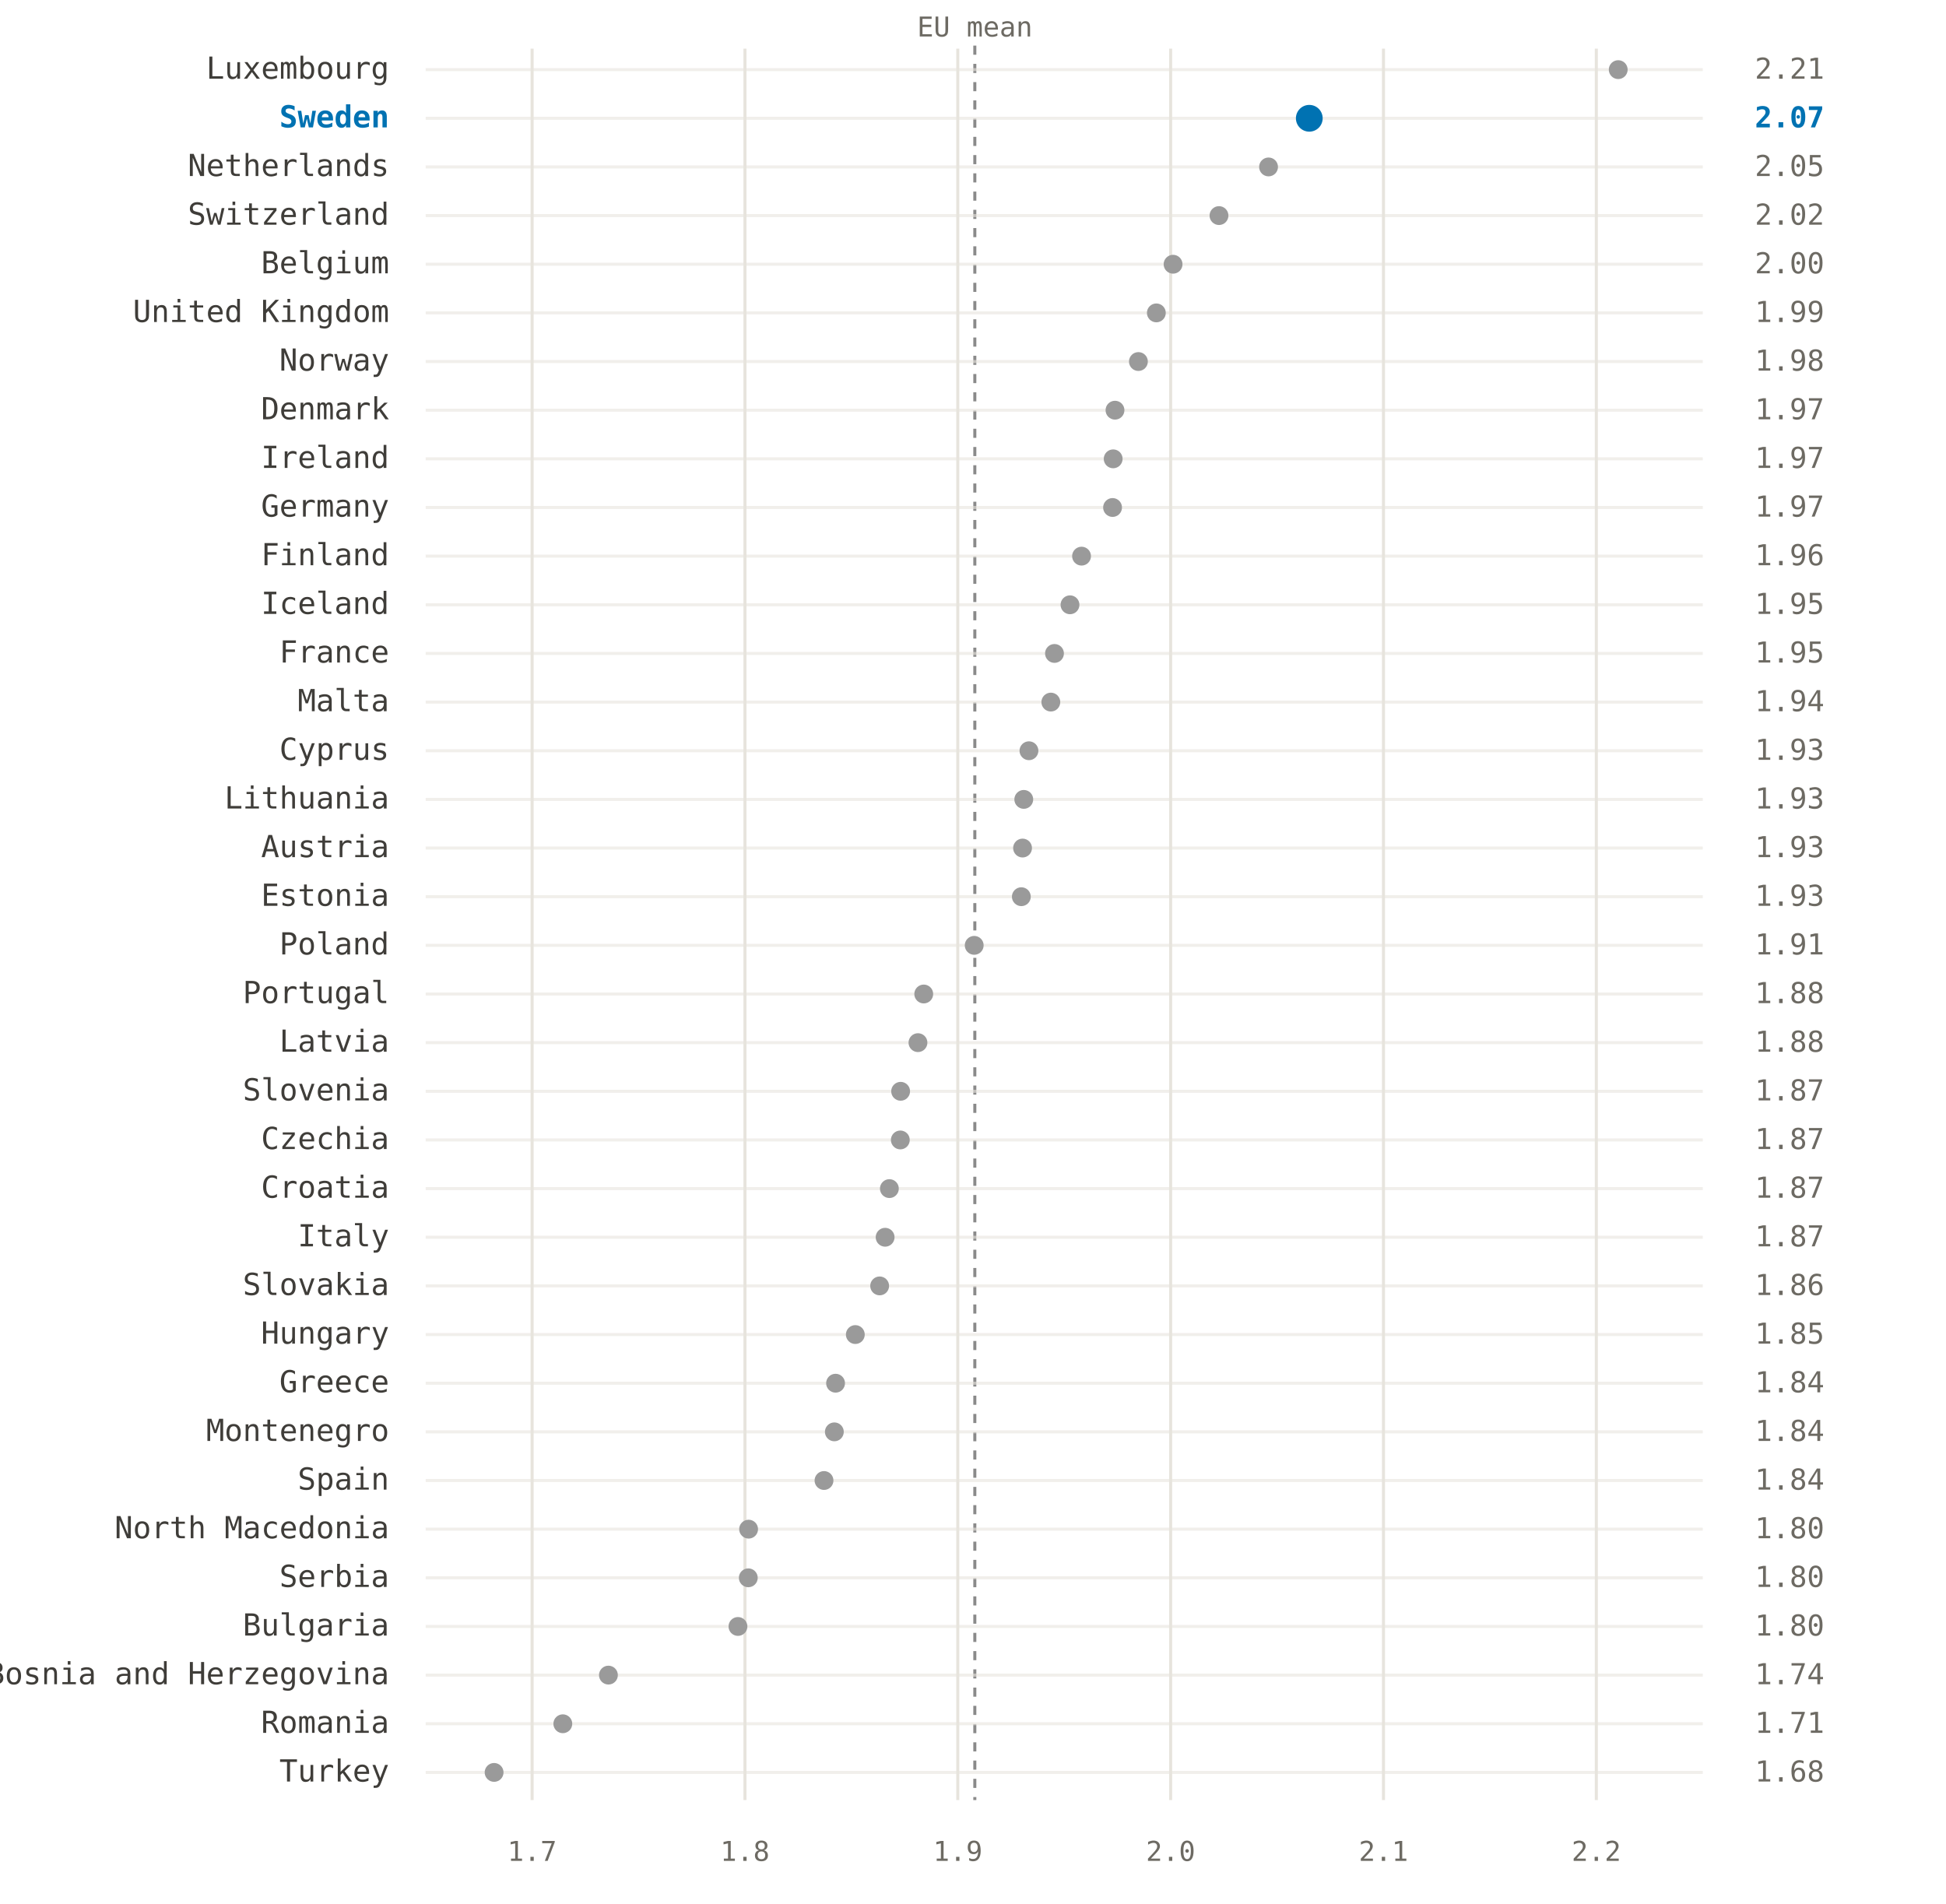
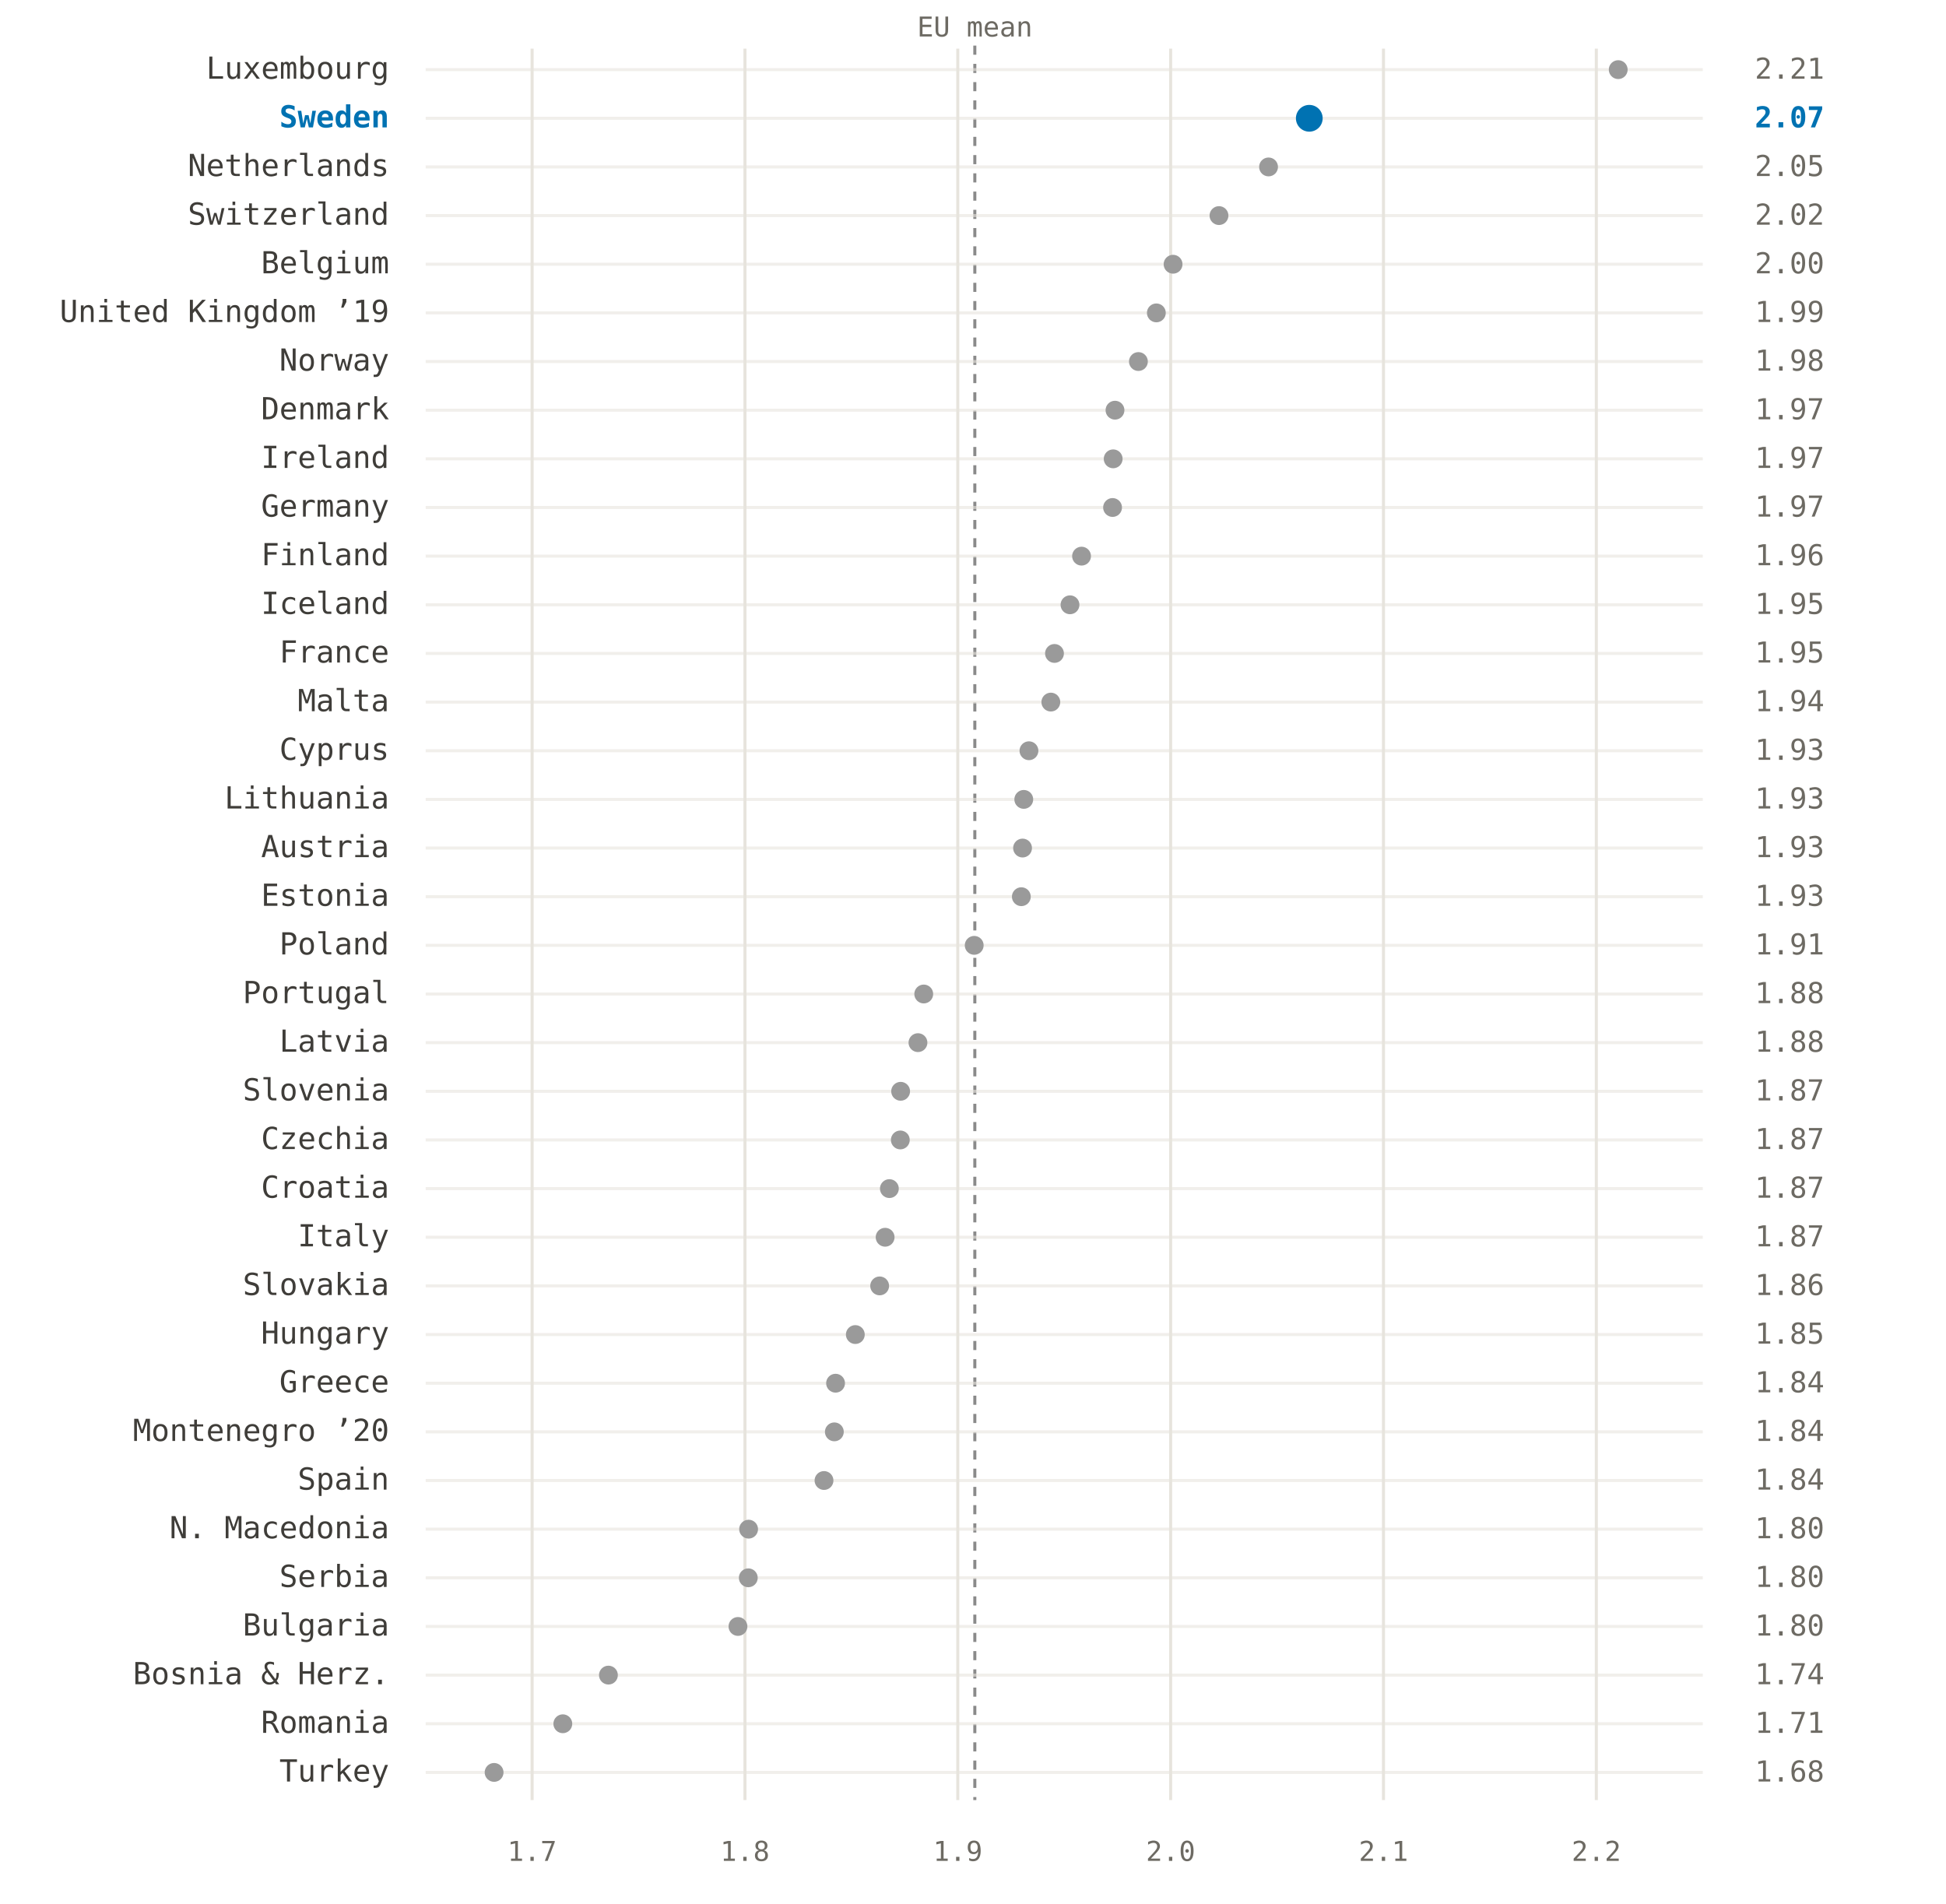
- <svg xmlns="http://www.w3.org/2000/svg" class="dotplot" viewBox="0 0 640 626" role="img" aria-label="Ranked dot plot of employment-weighted AI exposure by country, 36 countries, Sweden highlighted">
-   <style>.dotplot{font-family:ui-monospace,Menlo,monospace}.grid,.rowguide{stroke:#e7e4dd}.rowguide{opacity:.6}.meanline{stroke:#8a8a8a;stroke-dasharray:3 3}.meanlab,.tick{fill:#6d6a63;font-size:9px}.dname{fill:#3f3d39;font-size:10px}.dname.se{fill:#0072b2;font-weight:700}.dot{fill:#9a9a9a}.dot.se{fill:#0072b2}.dval{fill:#6d6a63;font-size:9.5px}.dval.se{fill:#0072b2;font-weight:700}</style>
+ <svg xmlns="http://www.w3.org/2000/svg" class="rankchart dotplot" viewBox="0 0 640 626" role="img" aria-label="Ranked dot plot of employment-weighted AI exposure by country, 36 countries, Sweden highlighted">
+   <style>.rankchart{font-family:ui-monospace,Menlo,monospace}.grid,.rowguide{stroke:#e7e4dd}.rowguide{opacity:.6}.meanline{stroke:#8a8a8a;stroke-dasharray:3 3}.meanlab,.tick{fill:#6d6a63;font-size:9px}.dname{fill:#3f3d39;font-size:10px}.dname.se{fill:#0072b2;font-weight:700}.dot{fill:#9a9a9a}.dot.se{fill:#0072b2}.bar{fill:#9a9a9a}.bar.se{fill:#0072b2}.dval{fill:#6d6a63;font-size:9.5px}.dval.se{fill:#0072b2;font-weight:700}</style>
  <line class="grid" x1="175.0" y1="16" x2="175.0" y2="592" />
  <text class="tick" x="175.0" y="612" text-anchor="middle">1.7</text>
  <line class="grid" x1="245.0" y1="16" x2="245.0" y2="592" />
  <text class="tick" x="245.0" y="612" text-anchor="middle">1.8</text>
  <line class="grid" x1="315.0" y1="16" x2="315.0" y2="592" />
  <text class="tick" x="315.0" y="612" text-anchor="middle">1.9</text>
  <line class="grid" x1="385.0" y1="16" x2="385.0" y2="592" />
  <text class="tick" x="385.0" y="612" text-anchor="middle">2.0</text>
  <line class="grid" x1="455.0" y1="16" x2="455.0" y2="592" />
  <text class="tick" x="455.0" y="612" text-anchor="middle">2.1</text>
  <line class="grid" x1="525.0" y1="16" x2="525.0" y2="592" />
  <text class="tick" x="525.0" y="612" text-anchor="middle">2.2</text>
  <line class="meanline" x1="320.6" y1="15" x2="320.6" y2="592" />
  <text class="meanlab" x="320.6" y="12" text-anchor="middle">EU mean</text>
  <line class="rowguide" x1="140" y1="22.9" x2="560" y2="22.9" />
  <text class="dname" x="128" y="25.9" text-anchor="end">Luxembourg</text>
  <circle class="dot" cx="532.2" cy="22.9" r="3.1" />
  <text class="dval" x="600" y="25.9" text-anchor="end">2.21</text>
  <line class="rowguide" x1="140" y1="38.9" x2="560" y2="38.9" />
  <text class="dname se" x="128" y="41.9" text-anchor="end">Sweden</text>
  <circle class="dot se" cx="430.6" cy="38.9" r="4.4" />
  <text class="dval se" x="600" y="41.9" text-anchor="end">2.07</text>
  <line class="rowguide" x1="140" y1="54.9" x2="560" y2="54.9" />
  <text class="dname" x="128" y="57.9" text-anchor="end">Netherlands</text>
  <circle class="dot" cx="417.2" cy="54.9" r="3.1" />
  <text class="dval" x="600" y="57.9" text-anchor="end">2.05</text>
  <line class="rowguide" x1="140" y1="70.9" x2="560" y2="70.9" />
  <text class="dname" x="128" y="73.9" text-anchor="end">Switzerland</text>
  <circle class="dot" cx="400.9" cy="70.9" r="3.1" />
  <text class="dval" x="600" y="73.9" text-anchor="end">2.02</text>
  <line class="rowguide" x1="140" y1="86.9" x2="560" y2="86.9" />
  <text class="dname" x="128" y="89.9" text-anchor="end">Belgium</text>
  <circle class="dot" cx="385.8" cy="86.9" r="3.1" />
  <text class="dval" x="600" y="89.9" text-anchor="end">2.00</text>
  <line class="rowguide" x1="140" y1="102.9" x2="560" y2="102.9" />
-   <text class="dname" x="128" y="105.9" text-anchor="end">United Kingdom</text>
+   <text class="dname" x="128" y="105.9" text-anchor="end">United Kingdom ’19</text>
  <circle class="dot" cx="380.3" cy="102.9" r="3.1" />
  <text class="dval" x="600" y="105.9" text-anchor="end">1.99</text>
  <line class="rowguide" x1="140" y1="118.9" x2="560" y2="118.9" />
  <text class="dname" x="128" y="121.9" text-anchor="end">Norway</text>
  <circle class="dot" cx="374.4" cy="118.9" r="3.1" />
  <text class="dval" x="600" y="121.9" text-anchor="end">1.98</text>
  <line class="rowguide" x1="140" y1="134.9" x2="560" y2="134.9" />
  <text class="dname" x="128" y="137.9" text-anchor="end">Denmark</text>
  <circle class="dot" cx="366.7" cy="134.9" r="3.1" />
  <text class="dval" x="600" y="137.9" text-anchor="end">1.97</text>
  <line class="rowguide" x1="140" y1="150.9" x2="560" y2="150.9" />
  <text class="dname" x="128" y="153.9" text-anchor="end">Ireland</text>
  <circle class="dot" cx="366.1" cy="150.9" r="3.1" />
  <text class="dval" x="600" y="153.9" text-anchor="end">1.97</text>
  <line class="rowguide" x1="140" y1="166.9" x2="560" y2="166.9" />
  <text class="dname" x="128" y="169.9" text-anchor="end">Germany</text>
  <circle class="dot" cx="365.9" cy="166.9" r="3.1" />
  <text class="dval" x="600" y="169.9" text-anchor="end">1.97</text>
  <line class="rowguide" x1="140" y1="182.9" x2="560" y2="182.9" />
  <text class="dname" x="128" y="185.9" text-anchor="end">Finland</text>
  <circle class="dot" cx="355.7" cy="182.9" r="3.1" />
  <text class="dval" x="600" y="185.9" text-anchor="end">1.96</text>
  <line class="rowguide" x1="140" y1="198.9" x2="560" y2="198.9" />
  <text class="dname" x="128" y="201.9" text-anchor="end">Iceland</text>
  <circle class="dot" cx="351.9" cy="198.9" r="3.1" />
  <text class="dval" x="600" y="201.9" text-anchor="end">1.95</text>
  <line class="rowguide" x1="140" y1="214.9" x2="560" y2="214.9" />
  <text class="dname" x="128" y="217.9" text-anchor="end">France</text>
  <circle class="dot" cx="346.8" cy="214.9" r="3.1" />
  <text class="dval" x="600" y="217.9" text-anchor="end">1.95</text>
  <line class="rowguide" x1="140" y1="230.9" x2="560" y2="230.9" />
  <text class="dname" x="128" y="233.9" text-anchor="end">Malta</text>
  <circle class="dot" cx="345.6" cy="230.9" r="3.1" />
  <text class="dval" x="600" y="233.9" text-anchor="end">1.94</text>
  <line class="rowguide" x1="140" y1="246.9" x2="560" y2="246.9" />
  <text class="dname" x="128" y="249.9" text-anchor="end">Cyprus</text>
  <circle class="dot" cx="338.4" cy="246.9" r="3.1" />
  <text class="dval" x="600" y="249.9" text-anchor="end">1.93</text>
  <line class="rowguide" x1="140" y1="262.9" x2="560" y2="262.9" />
  <text class="dname" x="128" y="265.9" text-anchor="end">Lithuania</text>
  <circle class="dot" cx="336.7" cy="262.9" r="3.1" />
  <text class="dval" x="600" y="265.9" text-anchor="end">1.93</text>
  <line class="rowguide" x1="140" y1="278.9" x2="560" y2="278.9" />
  <text class="dname" x="128" y="281.9" text-anchor="end">Austria</text>
  <circle class="dot" cx="336.3" cy="278.9" r="3.1" />
  <text class="dval" x="600" y="281.9" text-anchor="end">1.93</text>
  <line class="rowguide" x1="140" y1="294.9" x2="560" y2="294.9" />
  <text class="dname" x="128" y="297.9" text-anchor="end">Estonia</text>
  <circle class="dot" cx="335.9" cy="294.9" r="3.1" />
  <text class="dval" x="600" y="297.9" text-anchor="end">1.93</text>
  <line class="rowguide" x1="140" y1="310.9" x2="560" y2="310.9" />
  <text class="dname" x="128" y="313.9" text-anchor="end">Poland</text>
  <circle class="dot" cx="320.4" cy="310.9" r="3.1" />
  <text class="dval" x="600" y="313.9" text-anchor="end">1.91</text>
  <line class="rowguide" x1="140" y1="326.9" x2="560" y2="326.9" />
  <text class="dname" x="128" y="329.9" text-anchor="end">Portugal</text>
  <circle class="dot" cx="303.8" cy="326.9" r="3.1" />
  <text class="dval" x="600" y="329.9" text-anchor="end">1.88</text>
  <line class="rowguide" x1="140" y1="342.9" x2="560" y2="342.9" />
  <text class="dname" x="128" y="345.9" text-anchor="end">Latvia</text>
  <circle class="dot" cx="301.9" cy="342.9" r="3.1" />
  <text class="dval" x="600" y="345.9" text-anchor="end">1.88</text>
  <line class="rowguide" x1="140" y1="358.9" x2="560" y2="358.9" />
  <text class="dname" x="128" y="361.9" text-anchor="end">Slovenia</text>
  <circle class="dot" cx="296.2" cy="358.9" r="3.1" />
  <text class="dval" x="600" y="361.9" text-anchor="end">1.87</text>
  <line class="rowguide" x1="140" y1="374.9" x2="560" y2="374.9" />
  <text class="dname" x="128" y="377.9" text-anchor="end">Czechia</text>
  <circle class="dot" cx="296.1" cy="374.9" r="3.1" />
  <text class="dval" x="600" y="377.9" text-anchor="end">1.87</text>
  <line class="rowguide" x1="140" y1="390.9" x2="560" y2="390.9" />
  <text class="dname" x="128" y="393.9" text-anchor="end">Croatia</text>
  <circle class="dot" cx="292.5" cy="390.9" r="3.1" />
  <text class="dval" x="600" y="393.9" text-anchor="end">1.87</text>
  <line class="rowguide" x1="140" y1="406.9" x2="560" y2="406.9" />
  <text class="dname" x="128" y="409.9" text-anchor="end">Italy</text>
  <circle class="dot" cx="291.1" cy="406.9" r="3.1" />
  <text class="dval" x="600" y="409.9" text-anchor="end">1.87</text>
  <line class="rowguide" x1="140" y1="422.9" x2="560" y2="422.9" />
  <text class="dname" x="128" y="425.9" text-anchor="end">Slovakia</text>
  <circle class="dot" cx="289.3" cy="422.9" r="3.1" />
  <text class="dval" x="600" y="425.9" text-anchor="end">1.86</text>
  <line class="rowguide" x1="140" y1="438.9" x2="560" y2="438.9" />
  <text class="dname" x="128" y="441.9" text-anchor="end">Hungary</text>
  <circle class="dot" cx="281.3" cy="438.9" r="3.1" />
  <text class="dval" x="600" y="441.9" text-anchor="end">1.85</text>
  <line class="rowguide" x1="140" y1="454.9" x2="560" y2="454.9" />
  <text class="dname" x="128" y="457.9" text-anchor="end">Greece</text>
  <circle class="dot" cx="274.8" cy="454.9" r="3.1" />
  <text class="dval" x="600" y="457.9" text-anchor="end">1.84</text>
  <line class="rowguide" x1="140" y1="470.9" x2="560" y2="470.9" />
-   <text class="dname" x="128" y="473.9" text-anchor="end">Montenegro</text>
+   <text class="dname" x="128" y="473.9" text-anchor="end">Montenegro ’20</text>
  <circle class="dot" cx="274.4" cy="470.9" r="3.1" />
  <text class="dval" x="600" y="473.9" text-anchor="end">1.84</text>
  <line class="rowguide" x1="140" y1="486.9" x2="560" y2="486.9" />
  <text class="dname" x="128" y="489.9" text-anchor="end">Spain</text>
  <circle class="dot" cx="271.0" cy="486.9" r="3.1" />
  <text class="dval" x="600" y="489.9" text-anchor="end">1.84</text>
  <line class="rowguide" x1="140" y1="502.9" x2="560" y2="502.9" />
-   <text class="dname" x="128" y="505.9" text-anchor="end">North Macedonia</text>
+   <text class="dname" x="128" y="505.9" text-anchor="end">N. Macedonia</text>
  <circle class="dot" cx="246.2" cy="502.9" r="3.1" />
  <text class="dval" x="600" y="505.9" text-anchor="end">1.80</text>
  <line class="rowguide" x1="140" y1="518.9" x2="560" y2="518.9" />
  <text class="dname" x="128" y="521.9" text-anchor="end">Serbia</text>
  <circle class="dot" cx="246.1" cy="518.9" r="3.1" />
  <text class="dval" x="600" y="521.9" text-anchor="end">1.80</text>
  <line class="rowguide" x1="140" y1="534.9" x2="560" y2="534.9" />
  <text class="dname" x="128" y="537.9" text-anchor="end">Bulgaria</text>
  <circle class="dot" cx="242.7" cy="534.9" r="3.1" />
  <text class="dval" x="600" y="537.9" text-anchor="end">1.80</text>
  <line class="rowguide" x1="140" y1="550.9" x2="560" y2="550.9" />
-   <text class="dname" x="128" y="553.9" text-anchor="end">Bosnia and Herzegovina</text>
+   <text class="dname" x="128" y="553.9" text-anchor="end">Bosnia &amp; Herz.</text>
  <circle class="dot" cx="200.1" cy="550.9" r="3.1" />
  <text class="dval" x="600" y="553.9" text-anchor="end">1.74</text>
  <line class="rowguide" x1="140" y1="566.9" x2="560" y2="566.9" />
  <text class="dname" x="128" y="569.9" text-anchor="end">Romania</text>
  <circle class="dot" cx="185.1" cy="566.9" r="3.1" />
  <text class="dval" x="600" y="569.9" text-anchor="end">1.71</text>
  <line class="rowguide" x1="140" y1="582.9" x2="560" y2="582.9" />
  <text class="dname" x="128" y="585.9" text-anchor="end">Turkey</text>
  <circle class="dot" cx="162.5" cy="582.9" r="3.1" />
  <text class="dval" x="600" y="585.9" text-anchor="end">1.68</text>
</svg>
